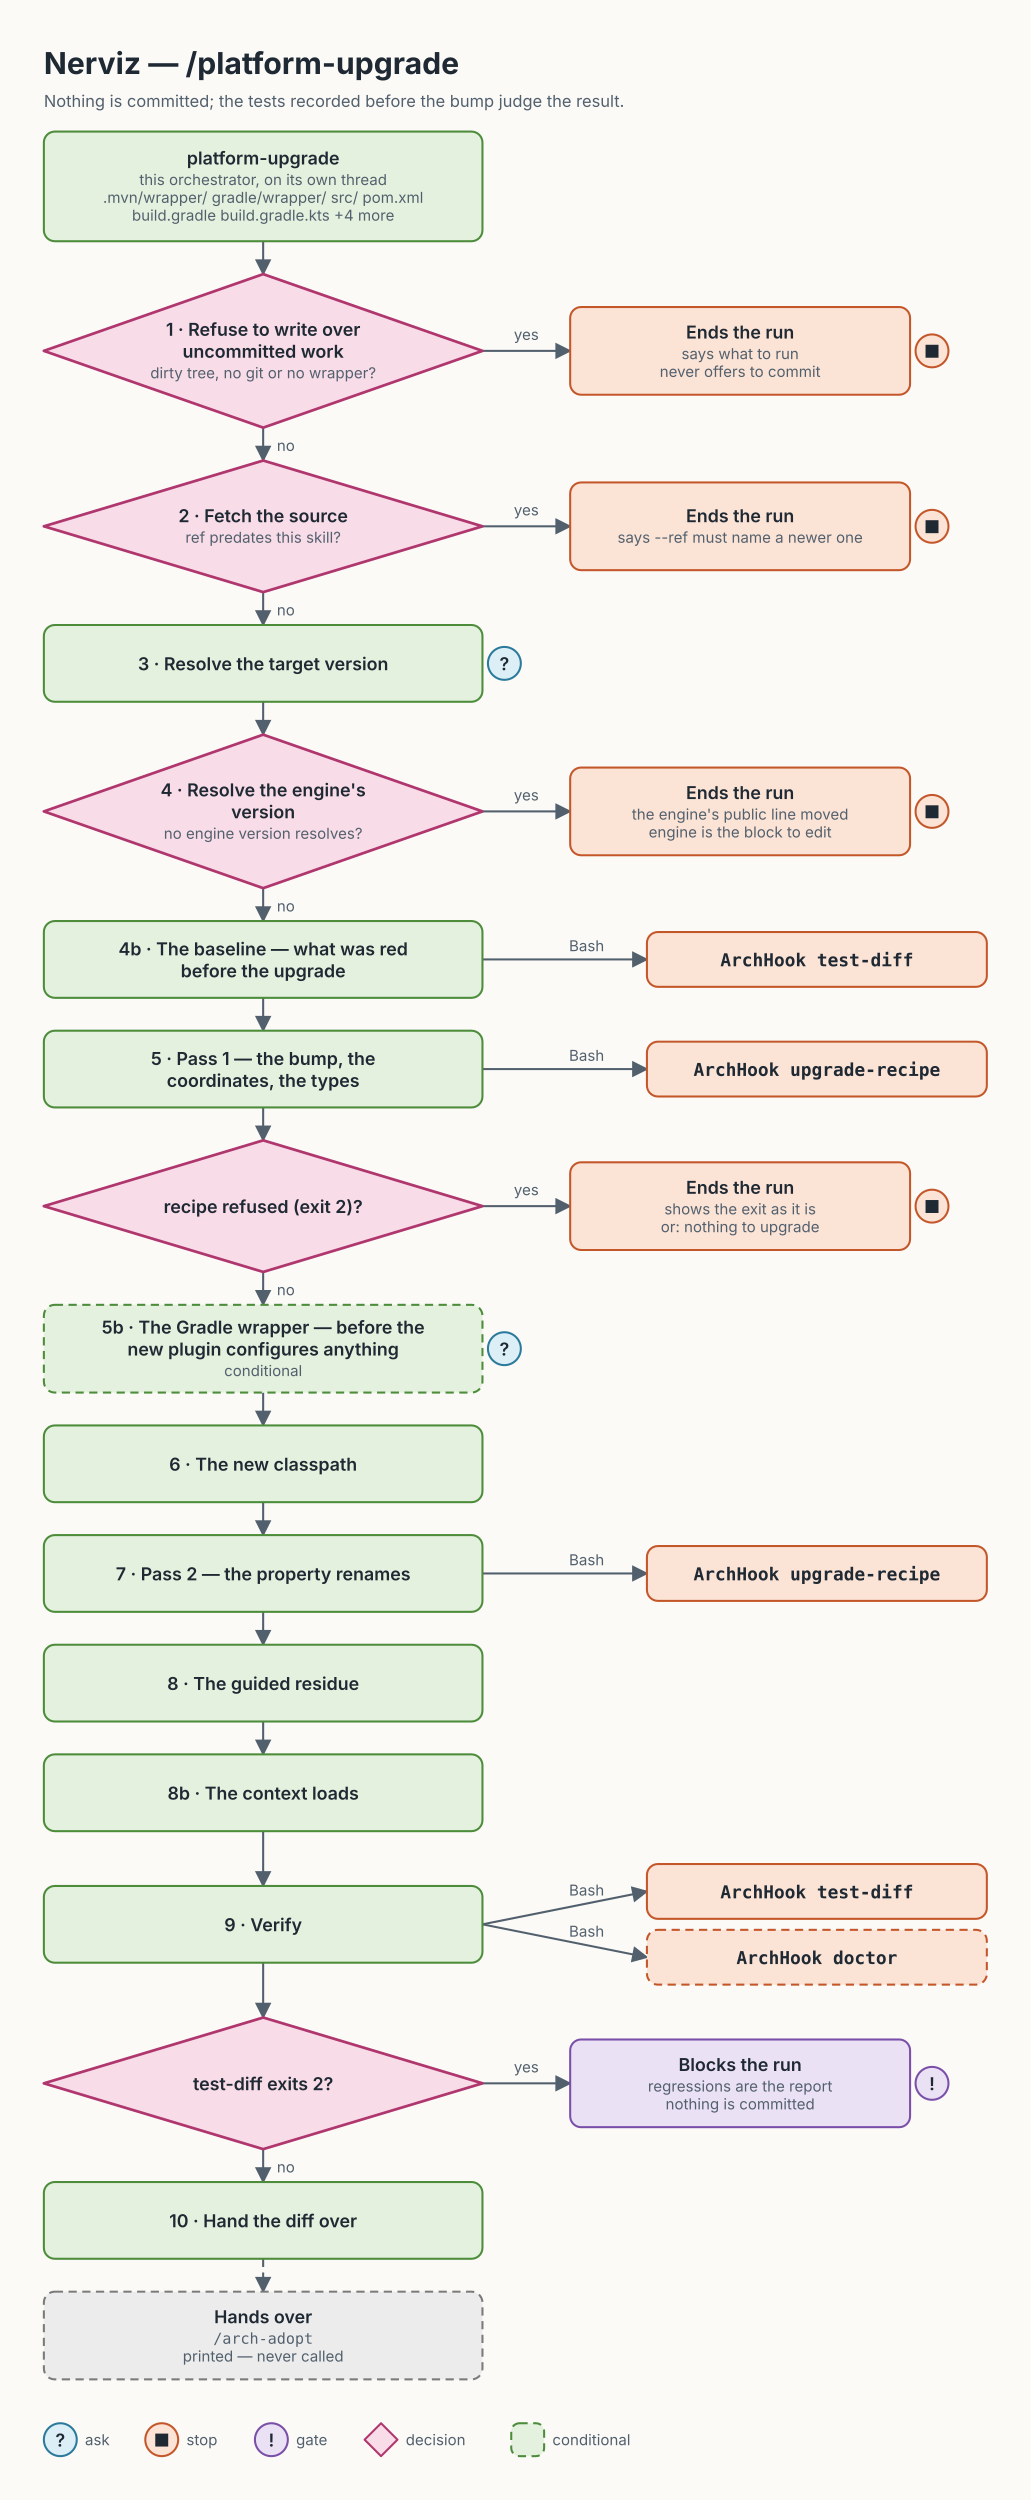
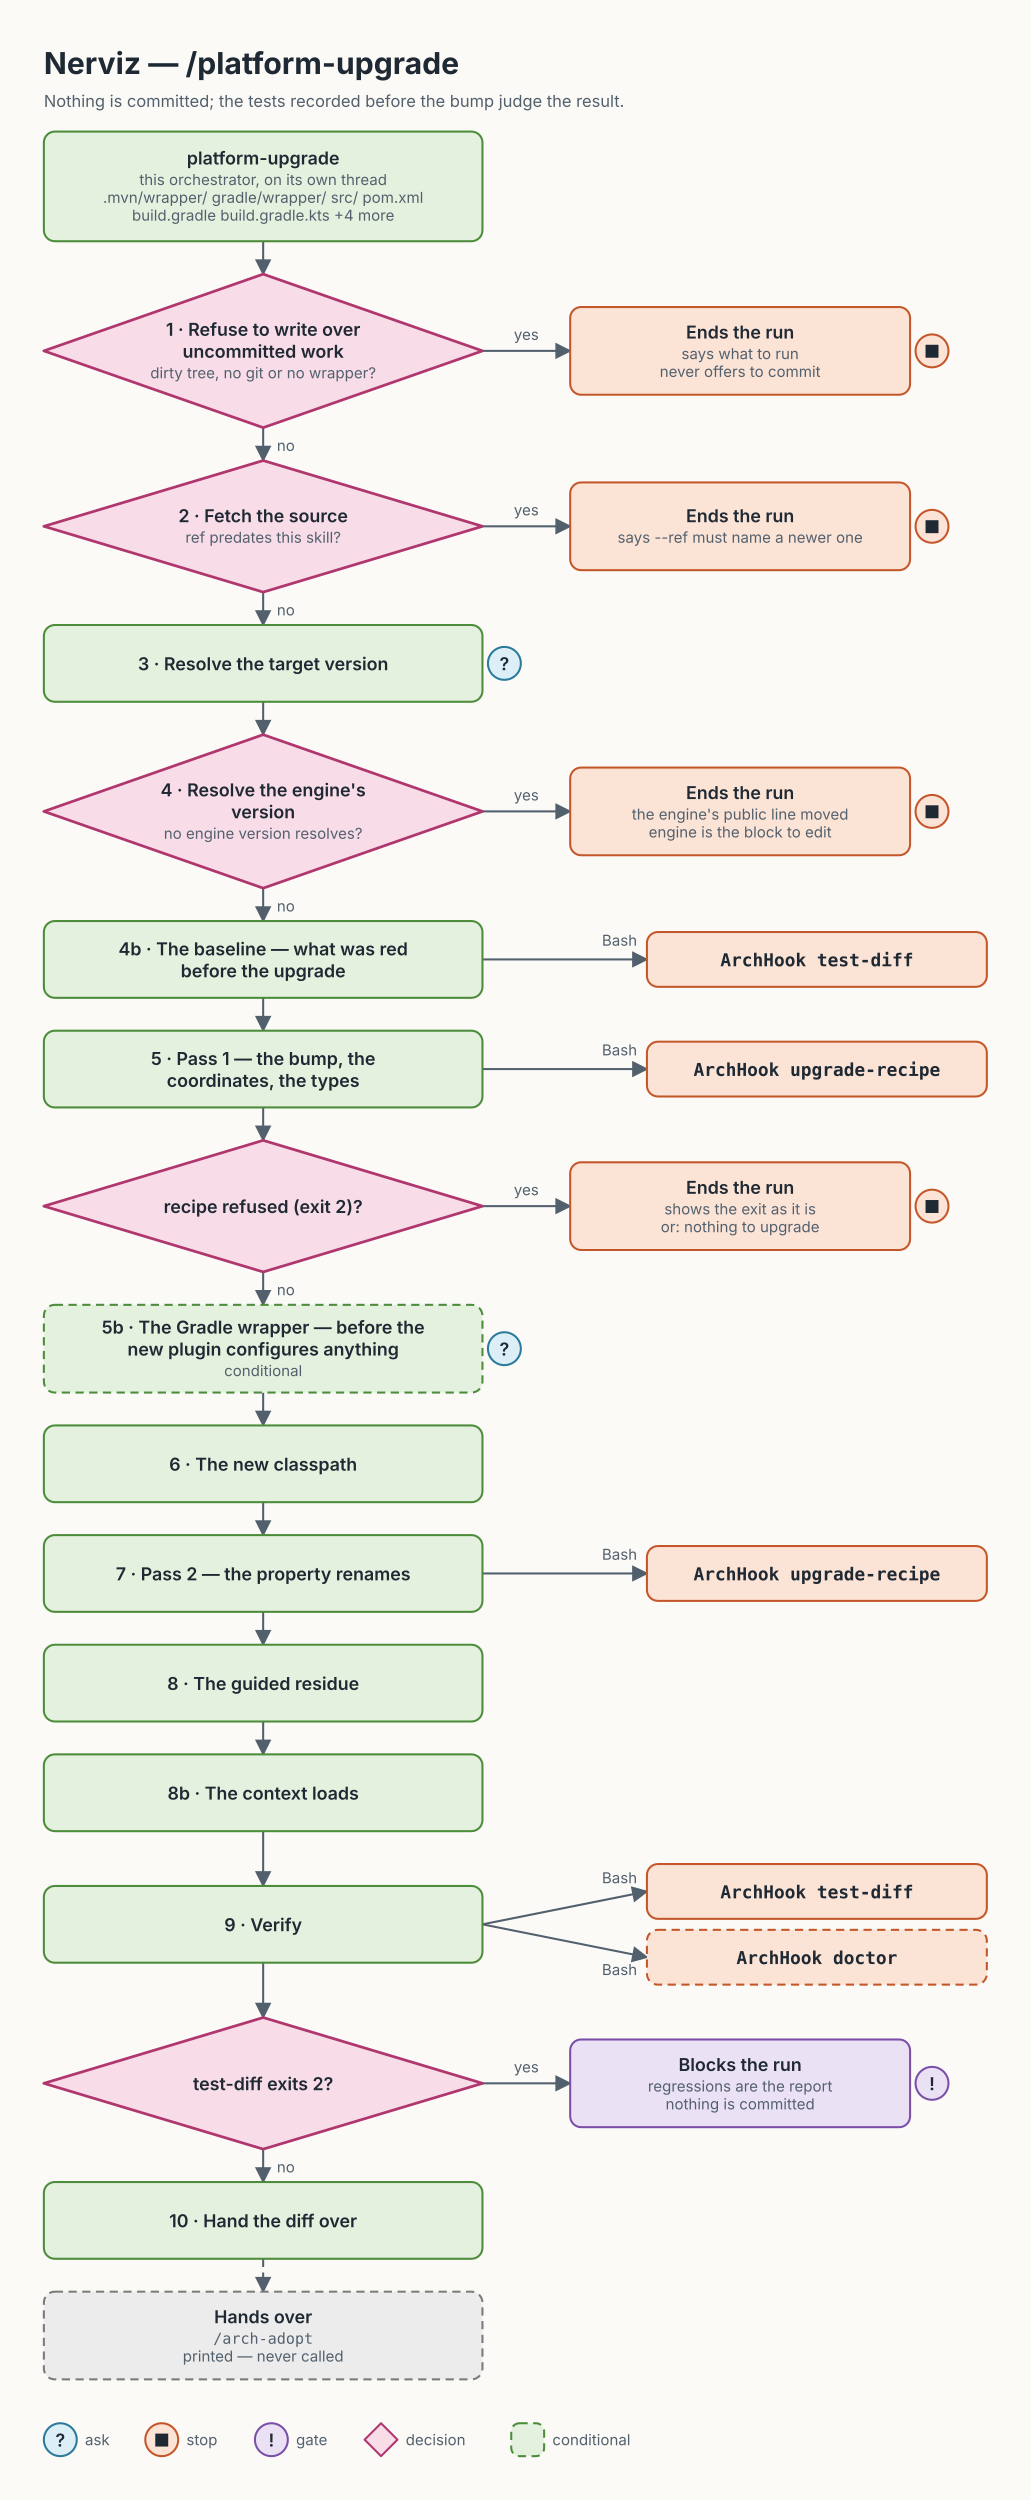
<svg xmlns="http://www.w3.org/2000/svg" width="752" height="1824" viewBox="0 0 752 1824" font-family="Inter, system-ui, -apple-system, 'Segoe UI', Helvetica, Arial, sans-serif">
  <defs>
    <marker id="arrow" viewBox="0 0 10 10" refX="9" refY="5" markerWidth="8" markerHeight="8" orient="auto">
      <path d="M0,0 L10,5 L0,10 z" fill="#52606D" />
    </marker>
  </defs>
  <rect width="752" height="1824" fill="#FBFAF7" />
  <text x="32" y="54" font-size="22" font-weight="700" fill="#1F2933">Nerviz — /platform-upgrade</text>
  <text x="32" y="78" font-size="12" fill="#52606D">Nothing is committed; the tests recorded before the bump judge the result.</text>
  <g id="edge-flow_root_platform-upgrade_step_platform-upgrade_1">
    <line x1="192" y1="176" x2="192" y2="200" stroke="#52606D" stroke-width="1.5" marker-end="url(#arrow)" />
  </g>
  <g id="edge-yes_step_platform-upgrade_1_0">
    <line x1="352" y1="256" x2="416" y2="256" stroke="#52606D" stroke-width="1.5" marker-end="url(#arrow)" />
  </g>
  <g id="edge-flow_step_platform-upgrade_1_step_platform-upgrade_2">
    <line x1="192" y1="312" x2="192" y2="336" stroke="#52606D" stroke-width="1.5" marker-end="url(#arrow)" />
  </g>
  <g id="edge-yes_step_platform-upgrade_2_0">
    <line x1="352" y1="384" x2="416" y2="384" stroke="#52606D" stroke-width="1.5" marker-end="url(#arrow)" />
  </g>
  <g id="edge-flow_step_platform-upgrade_2_step_platform-upgrade_3">
    <line x1="192" y1="432" x2="192" y2="456" stroke="#52606D" stroke-width="1.5" marker-end="url(#arrow)" />
  </g>
  <g id="edge-flow_step_platform-upgrade_3_step_platform-upgrade_4">
    <line x1="192" y1="512" x2="192" y2="536" stroke="#52606D" stroke-width="1.5" marker-end="url(#arrow)" />
  </g>
  <g id="edge-yes_step_platform-upgrade_4_0">
    <line x1="352" y1="592" x2="416" y2="592" stroke="#52606D" stroke-width="1.5" marker-end="url(#arrow)" />
  </g>
  <g id="edge-entry_chip_step_platform-upgrade_4b_0_0_0">
    <line x1="352" y1="700" x2="472" y2="700" stroke="#52606D" stroke-width="1.5" marker-end="url(#arrow)" />
  </g>
  <g id="edge-flow_step_platform-upgrade_4_step_platform-upgrade_4b">
    <line x1="192" y1="648" x2="192" y2="672" stroke="#52606D" stroke-width="1.5" marker-end="url(#arrow)" />
  </g>
  <g id="edge-entry_chip_step_platform-upgrade_5_0_0_0">
    <line x1="352" y1="780" x2="472" y2="780" stroke="#52606D" stroke-width="1.5" marker-end="url(#arrow)" />
  </g>
  <g id="edge-flow_step_platform-upgrade_4b_step_platform-upgrade_5">
    <line x1="192" y1="728" x2="192" y2="752" stroke="#52606D" stroke-width="1.5" marker-end="url(#arrow)" />
  </g>
  <g id="edge-flow_step_platform-upgrade_5_verdict_step_platform-upgrade_5_0">
    <line x1="192" y1="808" x2="192" y2="832" stroke="#52606D" stroke-width="1.5" marker-end="url(#arrow)" />
  </g>
  <g id="edge-yes_step_platform-upgrade_5_0">
    <line x1="352" y1="880" x2="416" y2="880" stroke="#52606D" stroke-width="1.5" marker-end="url(#arrow)" />
  </g>
  <g id="edge-flow_verdict_step_platform-upgrade_5_0_step_platform-upgrade_5b">
    <line x1="192" y1="928" x2="192" y2="952" stroke="#52606D" stroke-width="1.5" marker-end="url(#arrow)" />
  </g>
  <g id="edge-flow_step_platform-upgrade_5b_step_platform-upgrade_6">
    <line x1="192" y1="1016" x2="192" y2="1040" stroke="#52606D" stroke-width="1.5" marker-end="url(#arrow)" />
  </g>
  <g id="edge-entry_chip_step_platform-upgrade_7_0_0_0">
    <line x1="352" y1="1148" x2="472" y2="1148" stroke="#52606D" stroke-width="1.5" marker-end="url(#arrow)" />
  </g>
  <g id="edge-flow_step_platform-upgrade_6_step_platform-upgrade_7">
    <line x1="192" y1="1096" x2="192" y2="1120" stroke="#52606D" stroke-width="1.5" marker-end="url(#arrow)" />
  </g>
  <g id="edge-flow_step_platform-upgrade_7_step_platform-upgrade_8">
    <line x1="192" y1="1176" x2="192" y2="1200" stroke="#52606D" stroke-width="1.5" marker-end="url(#arrow)" />
  </g>
  <g id="edge-flow_step_platform-upgrade_8_step_platform-upgrade_8b">
    <line x1="192" y1="1256" x2="192" y2="1280" stroke="#52606D" stroke-width="1.5" marker-end="url(#arrow)" />
  </g>
  <g id="edge-entry_chip_step_platform-upgrade_9_0_0_0">
    <line x1="352" y1="1404" x2="472" y2="1380" stroke="#52606D" stroke-width="1.5" marker-end="url(#arrow)" />
  </g>
  <g id="edge-entry_chip_step_platform-upgrade_9_0_1_0">
    <line x1="352" y1="1404" x2="472" y2="1428" stroke="#52606D" stroke-width="1.5" marker-end="url(#arrow)" />
  </g>
  <g id="edge-flow_step_platform-upgrade_8b_step_platform-upgrade_9">
    <line x1="192" y1="1336" x2="192" y2="1376" stroke="#52606D" stroke-width="1.5" marker-end="url(#arrow)" />
  </g>
  <g id="edge-flow_step_platform-upgrade_9_verdict_step_platform-upgrade_9_0">
    <line x1="192" y1="1432" x2="192" y2="1472" stroke="#52606D" stroke-width="1.5" marker-end="url(#arrow)" />
  </g>
  <g id="edge-yes_step_platform-upgrade_9_0">
    <line x1="352" y1="1520" x2="416" y2="1520" stroke="#52606D" stroke-width="1.5" marker-end="url(#arrow)" />
  </g>
  <g id="edge-flow_verdict_step_platform-upgrade_9_0_step_platform-upgrade_10">
    <line x1="192" y1="1568" x2="192" y2="1592" stroke="#52606D" stroke-width="1.5" marker-end="url(#arrow)" />
  </g>
  <g id="edge-flow_step_platform-upgrade_10_handoff_platform-upgrade">
    <line x1="192" y1="1648" x2="192" y2="1672" stroke="#52606D" stroke-width="1.5" stroke-dasharray="6 4" marker-end="url(#arrow)" />
  </g>
  <g id="root_platform-upgrade">
    <rect x="32" y="96" width="320" height="80" rx="8" fill="#E4F1DE" stroke="#4C8C3A" stroke-width="1.5" />
    <text x="192" y="120" font-size="13" font-weight="600" text-anchor="middle" fill="#1F2933">platform-upgrade</text>
    <text x="192" y="135" font-size="11" text-anchor="middle" fill="#52606D">this orchestrator, on its own thread</text>
    <text x="192" y="148" font-size="11" text-anchor="middle" fill="#52606D">.mvn/wrapper/ gradle/wrapper/ src/ pom.xml</text>
    <text x="192" y="161" font-size="11" text-anchor="middle" fill="#52606D">build.gradle build.gradle.kts +4 more</text>
  </g>
  <g id="step_platform-upgrade_1">
    <polygon points="192,200 352,256 192,312 32,256" fill="#F8DCE8" stroke="#B0366E" stroke-width="2" stroke-linejoin="round" />
    <text x="192" y="245" font-size="13" font-weight="600" text-anchor="middle" fill="#1F2933">1 · Refuse to write over</text>
    <text x="192" y="261" font-size="13" font-weight="600" text-anchor="middle" fill="#1F2933">uncommitted work</text>
    <text x="192" y="276" font-size="11" text-anchor="middle" fill="#52606D">dirty tree, no git or no wrapper?</text>
  </g>
  <g id="term_step_platform-upgrade_1_0">
    <rect x="416" y="224" width="248" height="64" rx="8" fill="#FBE3D6" stroke="#C4572A" stroke-width="1.5" />
    <text x="540" y="247" font-size="13" font-weight="600" text-anchor="middle" fill="#1F2933">Ends the run</text>
    <text x="540" y="262" font-size="11" text-anchor="middle" fill="#52606D">says what to run</text>
    <text x="540" y="275" font-size="11" text-anchor="middle" fill="#52606D">never offers to commit</text>
  </g>
  <g id="tbadge_step_platform-upgrade_1_0">
    <rect x="668" y="244" width="24" height="24" rx="12" fill="#FBE3D6" stroke="#C4572A" stroke-width="1.5" />
    <text x="680" y="261" font-size="13" font-weight="600" text-anchor="middle" fill="#1F2933">■</text>
  </g>
  <g id="step_platform-upgrade_2">
    <polygon points="192,336 352,384 192,432 32,384" fill="#F8DCE8" stroke="#B0366E" stroke-width="2" stroke-linejoin="round" />
    <text x="192" y="381" font-size="13" font-weight="600" text-anchor="middle" fill="#1F2933">2 · Fetch the source</text>
    <text x="192" y="396" font-size="11" text-anchor="middle" fill="#52606D">ref predates this skill?</text>
  </g>
  <g id="term_step_platform-upgrade_2_0">
    <rect x="416" y="352" width="248" height="64" rx="8" fill="#FBE3D6" stroke="#C4572A" stroke-width="1.5" />
    <text x="540" y="381" font-size="13" font-weight="600" text-anchor="middle" fill="#1F2933">Ends the run</text>
    <text x="540" y="396" font-size="11" text-anchor="middle" fill="#52606D">says --ref must name a newer one</text>
  </g>
  <g id="tbadge_step_platform-upgrade_2_0">
    <rect x="668" y="372" width="24" height="24" rx="12" fill="#FBE3D6" stroke="#C4572A" stroke-width="1.5" />
    <text x="680" y="389" font-size="13" font-weight="600" text-anchor="middle" fill="#1F2933">■</text>
  </g>
  <g id="step_platform-upgrade_3">
    <rect x="32" y="456" width="320" height="56" rx="8" fill="#E4F1DE" stroke="#4C8C3A" stroke-width="1.5" />
    <text x="192" y="489" font-size="13" font-weight="600" text-anchor="middle" fill="#1F2933">3 · Resolve the target version</text>
  </g>
  <g id="badge_step_platform-upgrade_3_0">
    <rect x="356" y="472" width="24" height="24" rx="12" fill="#DCEFF7" stroke="#2B7A9B" stroke-width="1.5" />
    <text x="368" y="489" font-size="13" font-weight="600" text-anchor="middle" fill="#1F2933">?</text>
  </g>
  <g id="step_platform-upgrade_4">
    <polygon points="192,536 352,592 192,648 32,592" fill="#F8DCE8" stroke="#B0366E" stroke-width="2" stroke-linejoin="round" />
    <text x="192" y="581" font-size="13" font-weight="600" text-anchor="middle" fill="#1F2933">4 · Resolve the engine's</text>
    <text x="192" y="597" font-size="13" font-weight="600" text-anchor="middle" fill="#1F2933">version</text>
    <text x="192" y="612" font-size="11" text-anchor="middle" fill="#52606D">no engine version resolves?</text>
  </g>
  <g id="term_step_platform-upgrade_4_0">
    <rect x="416" y="560" width="248" height="64" rx="8" fill="#FBE3D6" stroke="#C4572A" stroke-width="1.5" />
    <text x="540" y="583" font-size="13" font-weight="600" text-anchor="middle" fill="#1F2933">Ends the run</text>
    <text x="540" y="598" font-size="11" text-anchor="middle" fill="#52606D">the engine's public line moved</text>
    <text x="540" y="611" font-size="11" text-anchor="middle" fill="#52606D">engine is the block to edit</text>
  </g>
  <g id="tbadge_step_platform-upgrade_4_0">
    <rect x="668" y="580" width="24" height="24" rx="12" fill="#FBE3D6" stroke="#C4572A" stroke-width="1.5" />
    <text x="680" y="597" font-size="13" font-weight="600" text-anchor="middle" fill="#1F2933">■</text>
  </g>
  <g id="step_platform-upgrade_4b">
    <rect x="32" y="672" width="320" height="56" rx="8" fill="#E4F1DE" stroke="#4C8C3A" stroke-width="1.5" />
    <text x="192" y="697" font-size="13" font-weight="600" text-anchor="middle" fill="#1F2933">4b · The baseline — what was red</text>
    <text x="192" y="713" font-size="13" font-weight="600" text-anchor="middle" fill="#1F2933">before the upgrade</text>
  </g>
  <g id="chip_step_platform-upgrade_4b_0_0_0">
    <rect x="472" y="680" width="248" height="40" rx="8" fill="#FBE3D6" stroke="#C4572A" stroke-width="1.5" />
    <text x="596" y="705" font-size="13" font-weight="600" text-anchor="middle" font-family="ui-monospace, 'SF Mono', Menlo, Consolas, monospace" fill="#1F2933">ArchHook test-diff</text>
  </g>
  <g id="step_platform-upgrade_5">
    <rect x="32" y="752" width="320" height="56" rx="8" fill="#E4F1DE" stroke="#4C8C3A" stroke-width="1.5" />
    <text x="192" y="777" font-size="13" font-weight="600" text-anchor="middle" fill="#1F2933">5 · Pass 1 — the bump, the</text>
    <text x="192" y="793" font-size="13" font-weight="600" text-anchor="middle" fill="#1F2933">coordinates, the types</text>
  </g>
  <g id="chip_step_platform-upgrade_5_0_0_0">
    <rect x="472" y="760" width="248" height="40" rx="8" fill="#FBE3D6" stroke="#C4572A" stroke-width="1.5" />
    <text x="596" y="785" font-size="13" font-weight="600" text-anchor="middle" font-family="ui-monospace, 'SF Mono', Menlo, Consolas, monospace" fill="#1F2933">ArchHook upgrade-recipe</text>
  </g>
  <g id="verdict_step_platform-upgrade_5_0">
    <polygon points="192,832 352,880 192,928 32,880" fill="#F8DCE8" stroke="#B0366E" stroke-width="2" stroke-linejoin="round" />
    <text x="192" y="885" font-size="13" font-weight="600" text-anchor="middle" fill="#1F2933">recipe refused (exit 2)?</text>
  </g>
  <g id="term_step_platform-upgrade_5_0">
    <rect x="416" y="848" width="248" height="64" rx="8" fill="#FBE3D6" stroke="#C4572A" stroke-width="1.5" />
    <text x="540" y="871" font-size="13" font-weight="600" text-anchor="middle" fill="#1F2933">Ends the run</text>
    <text x="540" y="886" font-size="11" text-anchor="middle" fill="#52606D">shows the exit as it is</text>
    <text x="540" y="899" font-size="11" text-anchor="middle" fill="#52606D">or: nothing to upgrade</text>
  </g>
  <g id="tbadge_step_platform-upgrade_5_0">
    <rect x="668" y="868" width="24" height="24" rx="12" fill="#FBE3D6" stroke="#C4572A" stroke-width="1.5" />
    <text x="680" y="885" font-size="13" font-weight="600" text-anchor="middle" fill="#1F2933">■</text>
  </g>
  <g id="step_platform-upgrade_5b">
    <rect x="32" y="952" width="320" height="64" rx="8" fill="#E4F1DE" stroke="#4C8C3A" stroke-width="1.5" stroke-dasharray="6 4" />
    <text x="192" y="973" font-size="13" font-weight="600" text-anchor="middle" fill="#1F2933">5b · The Gradle wrapper — before the</text>
    <text x="192" y="989" font-size="13" font-weight="600" text-anchor="middle" fill="#1F2933">new plugin configures anything</text>
    <text x="192" y="1004" font-size="11" text-anchor="middle" fill="#52606D">conditional</text>
  </g>
  <g id="badge_step_platform-upgrade_5b_0">
    <rect x="356" y="972" width="24" height="24" rx="12" fill="#DCEFF7" stroke="#2B7A9B" stroke-width="1.5" />
    <text x="368" y="989" font-size="13" font-weight="600" text-anchor="middle" fill="#1F2933">?</text>
  </g>
  <g id="step_platform-upgrade_6">
    <rect x="32" y="1040" width="320" height="56" rx="8" fill="#E4F1DE" stroke="#4C8C3A" stroke-width="1.5" />
    <text x="192" y="1073" font-size="13" font-weight="600" text-anchor="middle" fill="#1F2933">6 · The new classpath</text>
  </g>
  <g id="step_platform-upgrade_7">
    <rect x="32" y="1120" width="320" height="56" rx="8" fill="#E4F1DE" stroke="#4C8C3A" stroke-width="1.5" />
    <text x="192" y="1153" font-size="13" font-weight="600" text-anchor="middle" fill="#1F2933">7 · Pass 2 — the property renames</text>
  </g>
  <g id="chip_step_platform-upgrade_7_0_0_0">
    <rect x="472" y="1128" width="248" height="40" rx="8" fill="#FBE3D6" stroke="#C4572A" stroke-width="1.5" />
    <text x="596" y="1153" font-size="13" font-weight="600" text-anchor="middle" font-family="ui-monospace, 'SF Mono', Menlo, Consolas, monospace" fill="#1F2933">ArchHook upgrade-recipe</text>
  </g>
  <g id="step_platform-upgrade_8">
    <rect x="32" y="1200" width="320" height="56" rx="8" fill="#E4F1DE" stroke="#4C8C3A" stroke-width="1.5" />
    <text x="192" y="1233" font-size="13" font-weight="600" text-anchor="middle" fill="#1F2933">8 · The guided residue</text>
  </g>
  <g id="step_platform-upgrade_8b">
    <rect x="32" y="1280" width="320" height="56" rx="8" fill="#E4F1DE" stroke="#4C8C3A" stroke-width="1.5" />
    <text x="192" y="1313" font-size="13" font-weight="600" text-anchor="middle" fill="#1F2933">8b · The context loads</text>
  </g>
  <g id="step_platform-upgrade_9">
    <rect x="32" y="1376" width="320" height="56" rx="8" fill="#E4F1DE" stroke="#4C8C3A" stroke-width="1.5" />
    <text x="192" y="1409" font-size="13" font-weight="600" text-anchor="middle" fill="#1F2933">9 · Verify</text>
  </g>
  <g id="chip_step_platform-upgrade_9_0_0_0">
    <rect x="472" y="1360" width="248" height="40" rx="8" fill="#FBE3D6" stroke="#C4572A" stroke-width="1.5" />
    <text x="596" y="1385" font-size="13" font-weight="600" text-anchor="middle" font-family="ui-monospace, 'SF Mono', Menlo, Consolas, monospace" fill="#1F2933">ArchHook test-diff</text>
  </g>
  <g id="chip_step_platform-upgrade_9_0_1_0">
    <rect x="472" y="1408" width="248" height="40" rx="8" fill="#FBE3D6" stroke="#C4572A" stroke-width="1.5" stroke-dasharray="6 4" />
    <text x="596" y="1433" font-size="13" font-weight="600" text-anchor="middle" font-family="ui-monospace, 'SF Mono', Menlo, Consolas, monospace" fill="#1F2933">ArchHook doctor</text>
  </g>
  <g id="verdict_step_platform-upgrade_9_0">
    <polygon points="192,1472 352,1520 192,1568 32,1520" fill="#F8DCE8" stroke="#B0366E" stroke-width="2" stroke-linejoin="round" />
    <text x="192" y="1525" font-size="13" font-weight="600" text-anchor="middle" fill="#1F2933">test-diff exits 2?</text>
  </g>
  <g id="term_step_platform-upgrade_9_0">
    <rect x="416" y="1488" width="248" height="64" rx="8" fill="#EBE1F5" stroke="#7A4FA8" stroke-width="1.5" />
    <text x="540" y="1511" font-size="13" font-weight="600" text-anchor="middle" fill="#1F2933">Blocks the run</text>
    <text x="540" y="1526" font-size="11" text-anchor="middle" fill="#52606D">regressions are the report</text>
    <text x="540" y="1539" font-size="11" text-anchor="middle" fill="#52606D">nothing is committed</text>
  </g>
  <g id="tbadge_step_platform-upgrade_9_0">
    <rect x="668" y="1508" width="24" height="24" rx="12" fill="#EBE1F5" stroke="#7A4FA8" stroke-width="1.5" />
    <text x="680" y="1525" font-size="13" font-weight="600" text-anchor="middle" fill="#1F2933">!</text>
  </g>
  <g id="step_platform-upgrade_10">
    <rect x="32" y="1592" width="320" height="56" rx="8" fill="#E4F1DE" stroke="#4C8C3A" stroke-width="1.5" />
    <text x="192" y="1625" font-size="13" font-weight="600" text-anchor="middle" fill="#1F2933">10 · Hand the diff over</text>
  </g>
  <g id="handoff_platform-upgrade">
    <rect x="32" y="1672" width="320" height="64" rx="8" fill="#ECECEC" stroke="#7A7A7A" stroke-width="1.5" stroke-dasharray="6 4" />
    <text x="192" y="1695" font-size="13" font-weight="600" text-anchor="middle" fill="#1F2933">Hands over</text>
    <text x="192" y="1710" font-size="11" text-anchor="middle" font-family="ui-monospace, 'SF Mono', Menlo, Consolas, monospace" fill="#52606D">/arch-adopt</text>
    <text x="192" y="1723" font-size="11" text-anchor="middle" fill="#52606D">printed — never called</text>
  </g>
  <g id="legend_ask">
    <rect x="32" y="1768" width="24" height="24" rx="12" fill="#DCEFF7" stroke="#2B7A9B" stroke-width="1.5" />
    <text x="44" y="1785" font-size="13" font-weight="600" text-anchor="middle" fill="#1F2933">?</text>
  </g>
  <g id="legend_stop">
    <rect x="106" y="1768" width="24" height="24" rx="12" fill="#FBE3D6" stroke="#C4572A" stroke-width="1.5" />
    <text x="118" y="1785" font-size="13" font-weight="600" text-anchor="middle" fill="#1F2933">■</text>
  </g>
  <g id="legend_gate">
    <rect x="186" y="1768" width="24" height="24" rx="12" fill="#EBE1F5" stroke="#7A4FA8" stroke-width="1.5" />
    <text x="198" y="1785" font-size="13" font-weight="600" text-anchor="middle" fill="#1F2933">!</text>
  </g>
  <g id="legend_decision">
    <polygon points="278,1768 290,1780 278,1792 266,1780" fill="#F8DCE8" stroke="#B0366E" stroke-width="1.5" stroke-linejoin="round" />
  </g>
  <g id="legend_conditional">
    <rect x="373" y="1768" width="24" height="24" rx="6" fill="#E4F1DE" stroke="#4C8C3A" stroke-width="1.5" stroke-dasharray="6 4" />
  </g>
  <g id="yes-label_step_platform-upgrade_1_0">
    <text x="384" y="248" font-size="11" text-anchor="middle" fill="#52606D">yes</text>
  </g>
  <g id="no-label_step_platform-upgrade_1_step_platform-upgrade_2">
    <text x="202" y="329" font-size="11" text-anchor="start" fill="#52606D">no</text>
  </g>
  <g id="yes-label_step_platform-upgrade_2_0">
    <text x="384" y="376" font-size="11" text-anchor="middle" fill="#52606D">yes</text>
  </g>
  <g id="no-label_step_platform-upgrade_2_step_platform-upgrade_3">
    <text x="202" y="449" font-size="11" text-anchor="start" fill="#52606D">no</text>
  </g>
  <g id="yes-label_step_platform-upgrade_4_0">
    <text x="384" y="584" font-size="11" text-anchor="middle" fill="#52606D">yes</text>
  </g>
  <g id="tool_chip_step_platform-upgrade_4b_0_0_0">
-     <text x="428" y="694" font-size="11" text-anchor="middle" fill="#52606D">Bash</text>
+     <text x="452" y="690" font-size="11" text-anchor="middle" fill="#52606D">Bash</text>
  </g>
  <g id="no-label_step_platform-upgrade_4_step_platform-upgrade_4b">
    <text x="202" y="665" font-size="11" text-anchor="start" fill="#52606D">no</text>
  </g>
  <g id="tool_chip_step_platform-upgrade_5_0_0_0">
-     <text x="428" y="774" font-size="11" text-anchor="middle" fill="#52606D">Bash</text>
+     <text x="452" y="770" font-size="11" text-anchor="middle" fill="#52606D">Bash</text>
  </g>
  <g id="yes-label_step_platform-upgrade_5_0">
    <text x="384" y="872" font-size="11" text-anchor="middle" fill="#52606D">yes</text>
  </g>
  <g id="no-label_verdict_step_platform-upgrade_5_0_step_platform-upgrade_5b">
    <text x="202" y="945" font-size="11" text-anchor="start" fill="#52606D">no</text>
  </g>
  <g id="tool_chip_step_platform-upgrade_7_0_0_0">
-     <text x="428" y="1142" font-size="11" text-anchor="middle" fill="#52606D">Bash</text>
+     <text x="452" y="1138" font-size="11" text-anchor="middle" fill="#52606D">Bash</text>
  </g>
  <g id="tool_chip_step_platform-upgrade_9_0_0_0">
-     <text x="428" y="1383" font-size="11" text-anchor="middle" fill="#52606D">Bash</text>
+     <text x="452" y="1374" font-size="11" text-anchor="middle" fill="#52606D">Bash</text>
  </g>
  <g id="tool_chip_step_platform-upgrade_9_0_1_0">
-     <text x="428" y="1413" font-size="11" text-anchor="middle" fill="#52606D">Bash</text>
+     <text x="452" y="1441" font-size="11" text-anchor="middle" fill="#52606D">Bash</text>
  </g>
  <g id="yes-label_step_platform-upgrade_9_0">
    <text x="384" y="1512" font-size="11" text-anchor="middle" fill="#52606D">yes</text>
  </g>
  <g id="no-label_verdict_step_platform-upgrade_9_0_step_platform-upgrade_10">
    <text x="202" y="1585" font-size="11" text-anchor="start" fill="#52606D">no</text>
  </g>
  <g id="legend-text_ask">
    <text x="62" y="1784" font-size="11" text-anchor="start" fill="#52606D">ask</text>
  </g>
  <g id="legend-text_stop">
    <text x="136" y="1784" font-size="11" text-anchor="start" fill="#52606D">stop</text>
  </g>
  <g id="legend-text_gate">
    <text x="216" y="1784" font-size="11" text-anchor="start" fill="#52606D">gate</text>
  </g>
  <g id="legend-text_decision">
    <text x="296" y="1784" font-size="11" text-anchor="start" fill="#52606D">decision</text>
  </g>
  <g id="legend-text_conditional">
    <text x="403" y="1784" font-size="11" text-anchor="start" fill="#52606D">conditional</text>
  </g>
</svg>
